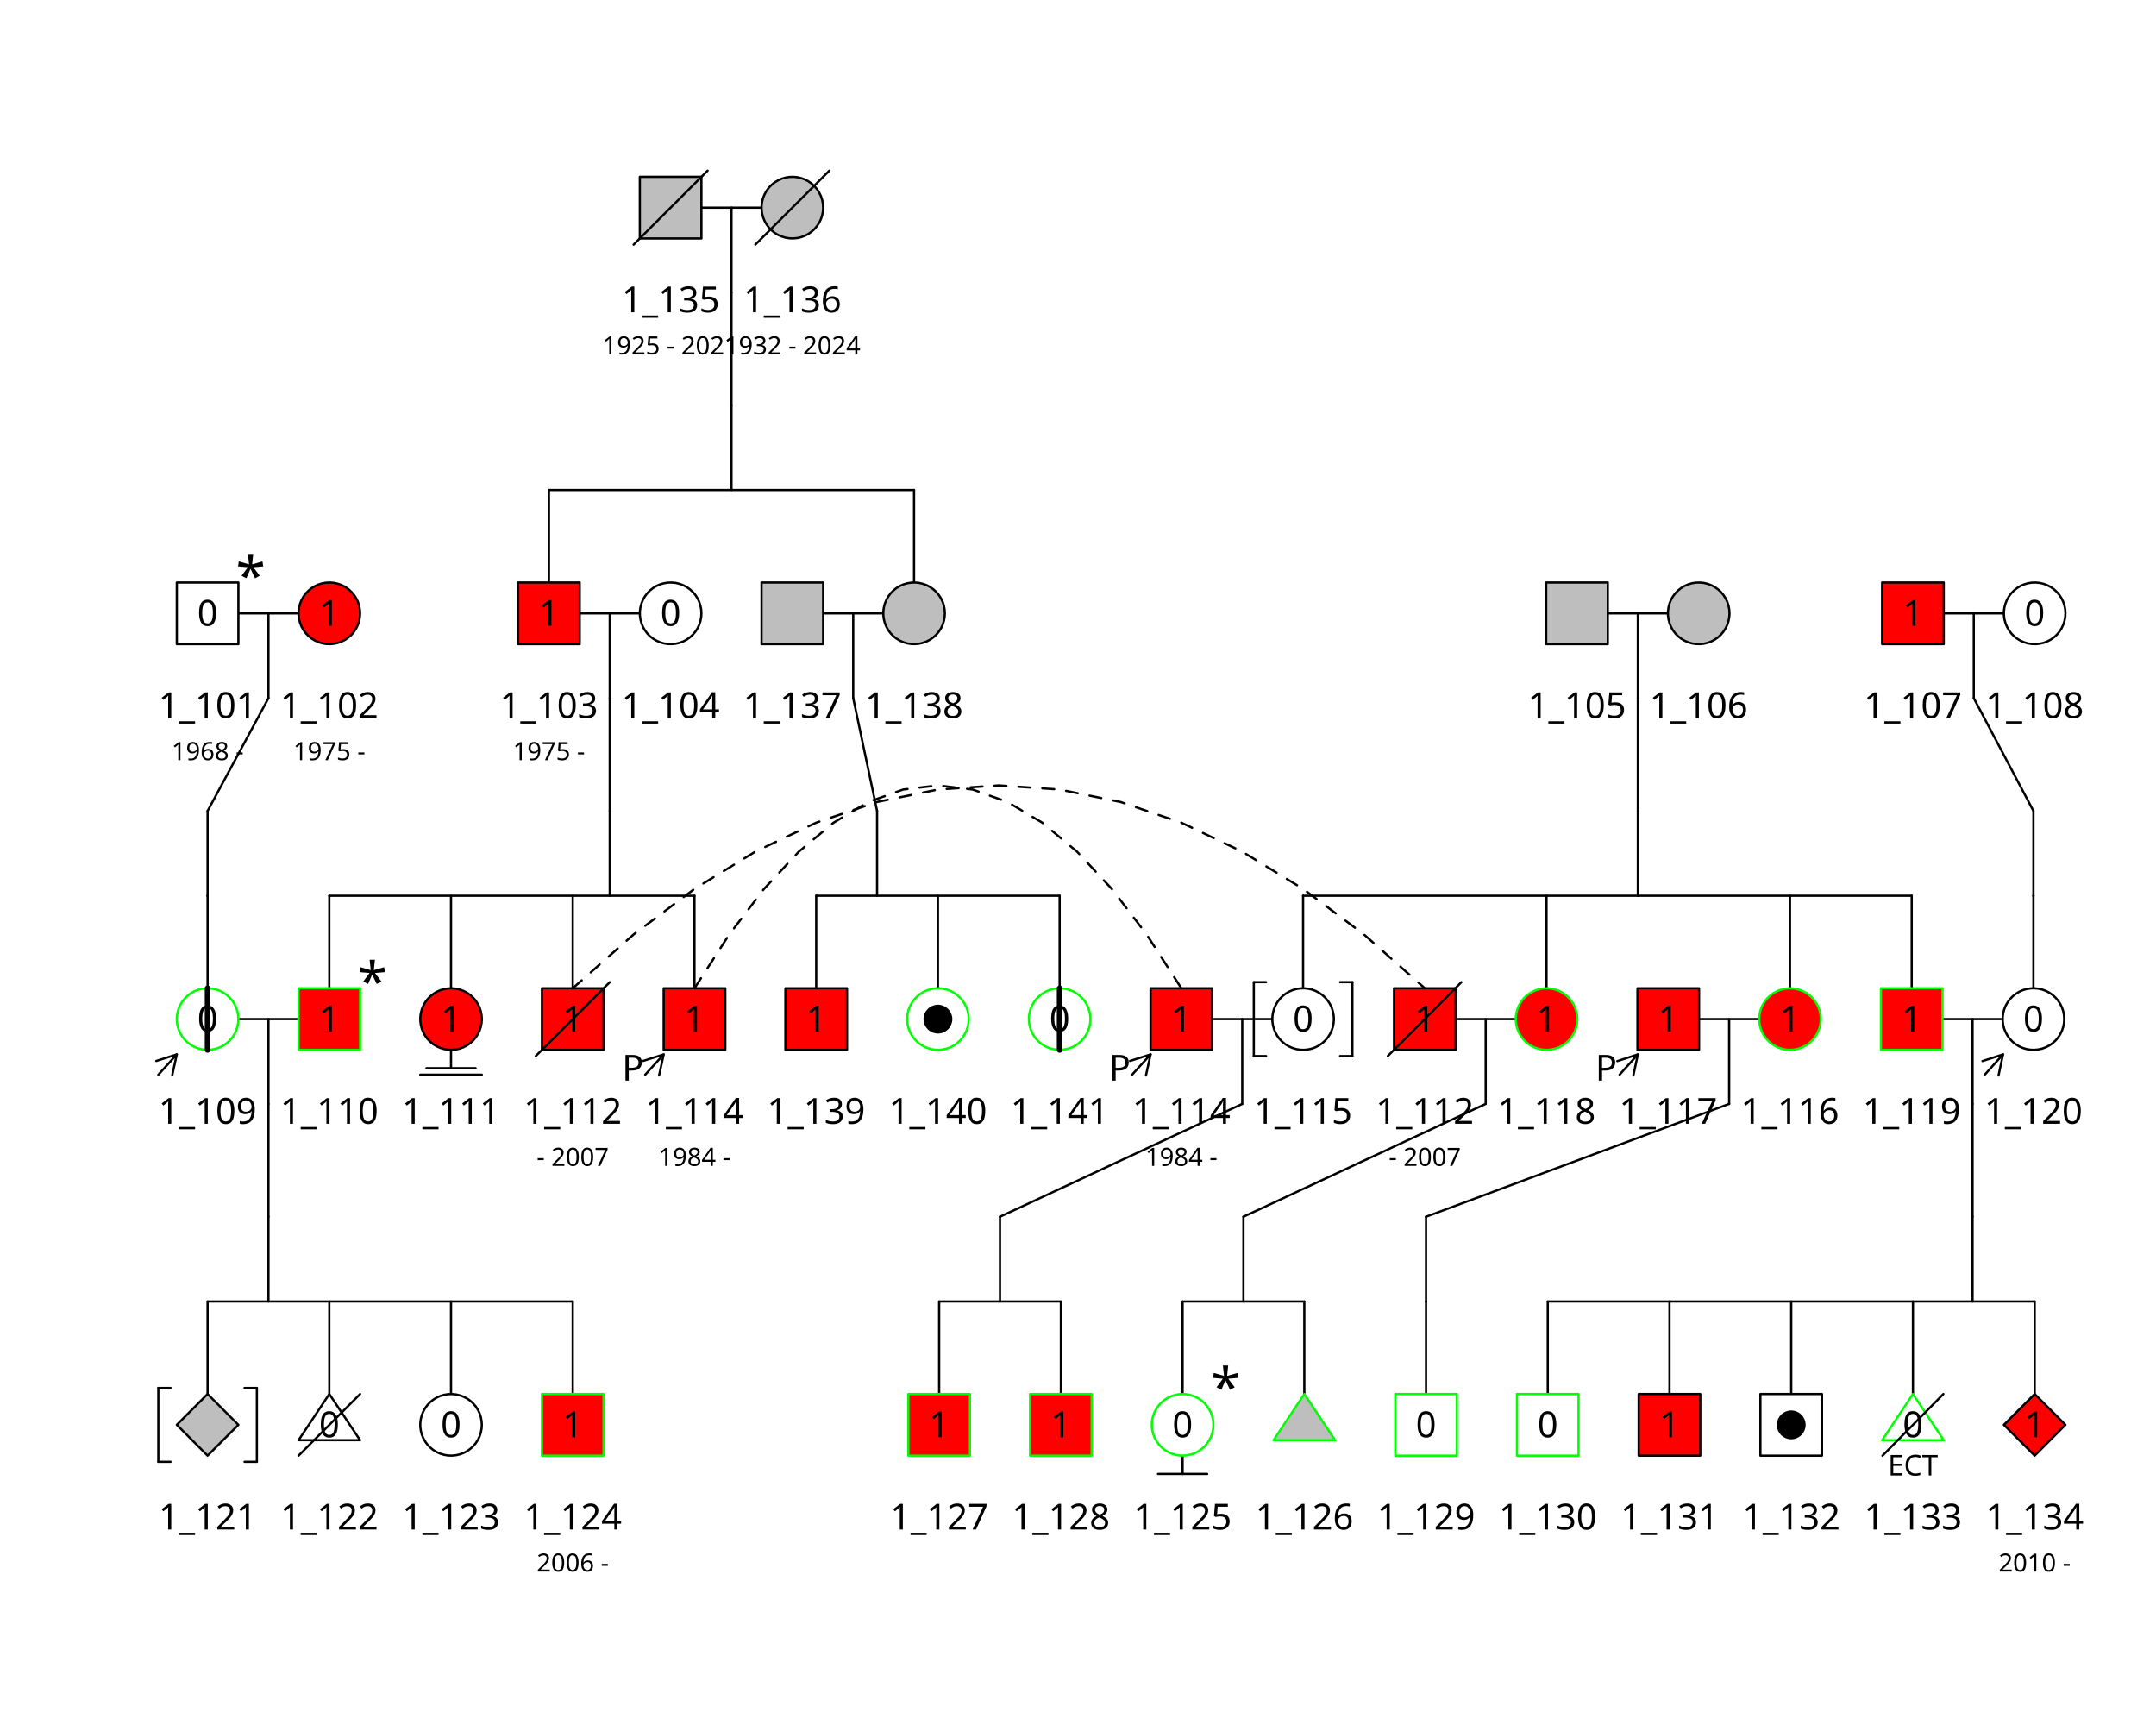
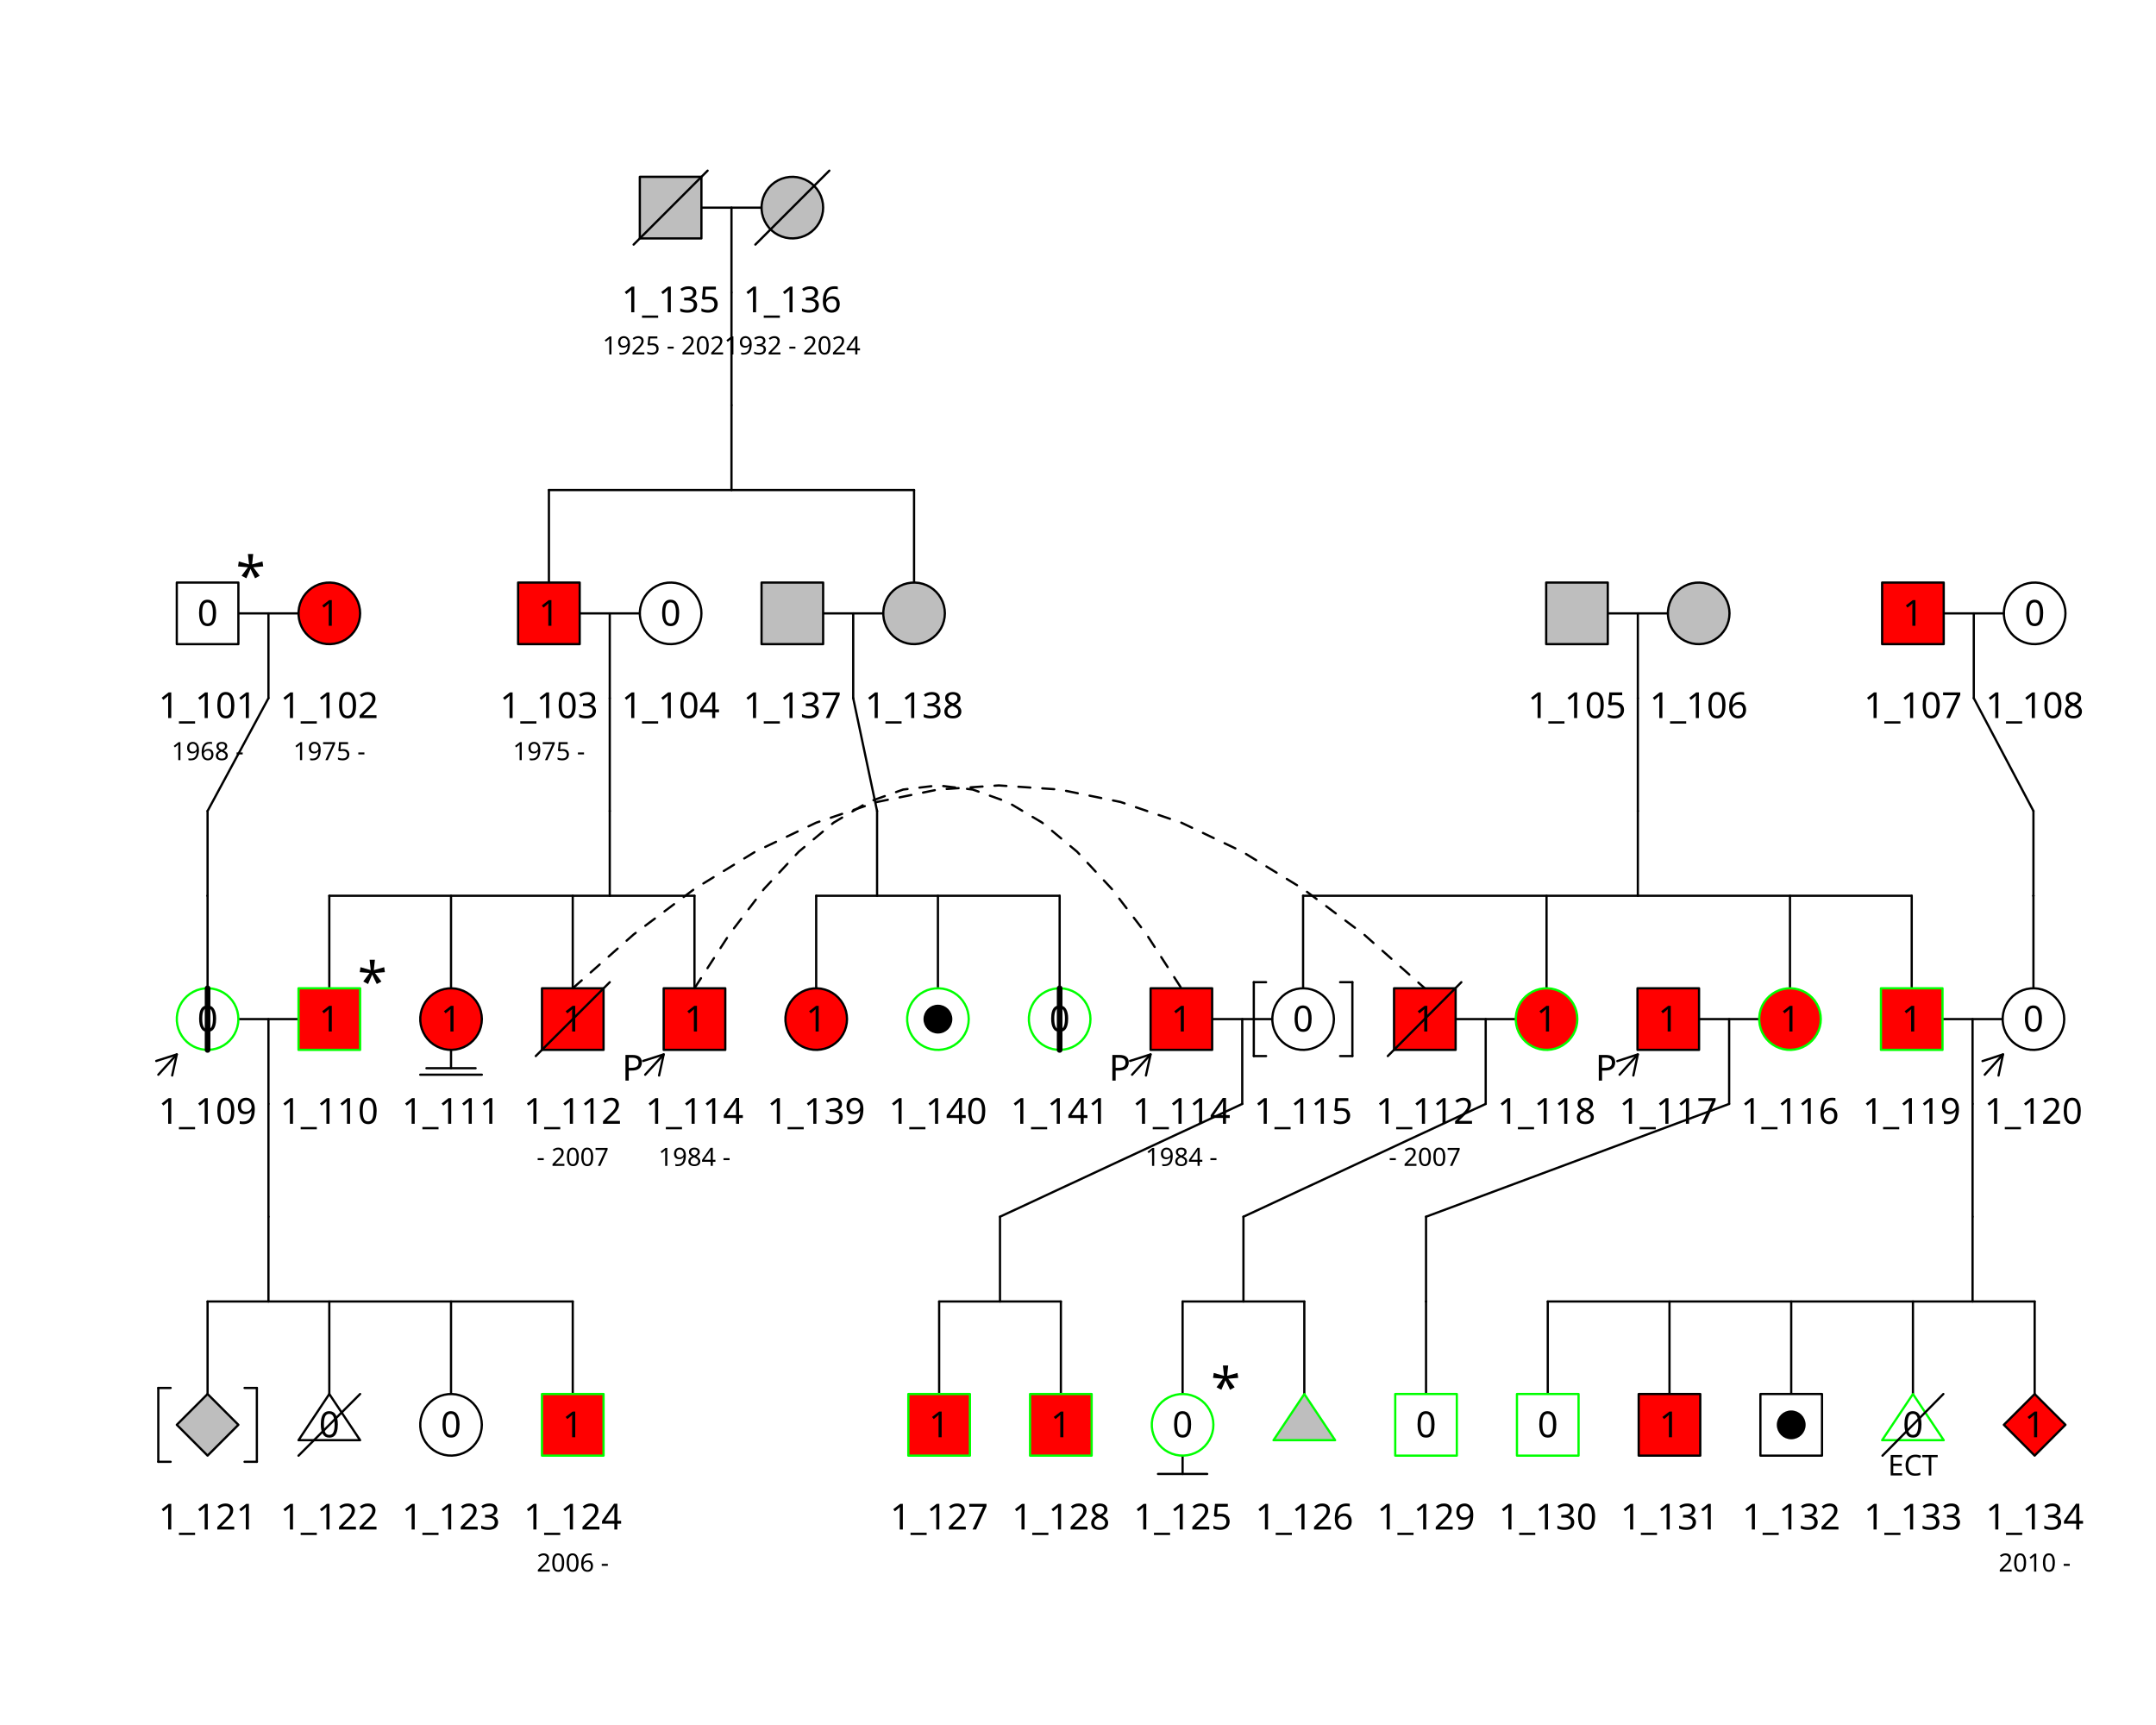
<svg xmlns="http://www.w3.org/2000/svg" class="svglite" data-engine-version="2.0" width="720.00pt" height="576.00pt" viewBox="0 0 720.00 576.00">
  <defs>
    <style type="text/css">
    .svglite line, .svglite polyline, .svglite polygon, .svglite path, .svglite rect, .svglite circle {
      fill: none;
      stroke: #000000;
      stroke-linecap: round;
      stroke-linejoin: round;
      stroke-miterlimit: 10.00;
    }
  </style>
  </defs>
  <rect width="100%" height="100%" style="stroke: none; fill: #FFFFFF;" />
  <defs>
    <clipPath id="cpMC4wMHw3MjAuMDB8MC4wMHw1NzYuMDA=">
      <rect x="0.00" y="0.00" width="720.00" height="576.00" />
    </clipPath>
  </defs>
  <g clip-path="url(#cpMC4wMHw3MjAuMDB8MC4wMHw1NzYuMDA=)">
    <line x1="150.62" y1="350.59" x2="150.62" y2="356.69" style="stroke-width: 0.75;" />
    <line x1="394.93" y1="486.07" x2="394.93" y2="492.17" style="stroke-width: 0.75;" />
    <line x1="142.41" y1="356.69" x2="158.83" y2="356.69" style="stroke-width: 0.75;" />
    <line x1="386.72" y1="492.17" x2="403.14" y2="492.17" style="stroke-width: 0.75;" />
    <line x1="140.34" y1="358.86" x2="160.91" y2="358.86" style="stroke-width: 0.75;" />
    <line x1="234.24" y1="69.34" x2="254.32" y2="69.34" style="stroke-width: 0.75;" />
    <line x1="79.61" y1="204.82" x2="99.69" y2="204.82" style="stroke-width: 0.75;" />
    <line x1="79.61" y1="340.30" x2="99.69" y2="340.30" style="stroke-width: 0.75;" />
    <line x1="193.59" y1="204.82" x2="213.67" y2="204.82" style="stroke-width: 0.75;" />
    <line x1="274.89" y1="204.82" x2="294.97" y2="204.82" style="stroke-width: 0.75;" />
    <line x1="536.80" y1="204.82" x2="557.12" y2="204.82" style="stroke-width: 0.75;" />
    <line x1="648.99" y1="204.82" x2="669.31" y2="204.82" style="stroke-width: 0.75;" />
    <line x1="404.81" y1="340.30" x2="424.89" y2="340.30" style="stroke-width: 0.75;" />
    <line x1="485.98" y1="340.30" x2="506.31" y2="340.30" style="stroke-width: 0.75;" />
    <line x1="567.28" y1="340.30" x2="587.61" y2="340.30" style="stroke-width: 0.75;" />
    <line x1="648.58" y1="340.30" x2="668.91" y2="340.30" style="stroke-width: 0.75;" />
    <line x1="183.31" y1="194.52" x2="183.31" y2="163.63" style="stroke-width: 0.75;" />
    <line x1="305.25" y1="194.52" x2="305.25" y2="163.63" style="stroke-width: 0.75;" />
    <line x1="183.31" y1="163.63" x2="305.25" y2="163.63" style="stroke-width: 0.75;" />
    <line x1="244.28" y1="163.63" x2="244.28" y2="135.32" style="stroke-width: 0.75;" />
    <line x1="244.28" y1="135.32" x2="244.28" y2="97.65" style="stroke-width: 0.75;" />
    <line x1="244.28" y1="97.65" x2="244.28" y2="69.34" style="stroke-width: 0.75;" />
    <line x1="69.32" y1="330.00" x2="69.32" y2="299.11" style="stroke-width: 0.75;" />
    <line x1="69.32" y1="299.11" x2="69.32" y2="299.11" style="stroke-width: 0.75;" />
    <line x1="69.32" y1="299.11" x2="69.32" y2="270.80" style="stroke-width: 0.75;" />
    <line x1="69.32" y1="270.80" x2="89.65" y2="233.13" style="stroke-width: 0.75;" />
    <line x1="89.65" y1="233.13" x2="89.65" y2="204.82" style="stroke-width: 0.75;" />
    <line x1="109.97" y1="330.00" x2="109.97" y2="299.11" style="stroke-width: 0.75;" />
    <line x1="150.62" y1="330.00" x2="150.62" y2="299.11" style="stroke-width: 0.75;" />
    <line x1="191.27" y1="330.00" x2="191.27" y2="299.11" style="stroke-width: 0.75;" />
    <line x1="231.92" y1="330.00" x2="231.92" y2="299.11" style="stroke-width: 0.75;" />
    <line x1="109.97" y1="299.11" x2="231.92" y2="299.11" style="stroke-width: 0.75;" />
    <line x1="203.63" y1="299.11" x2="203.63" y2="270.80" style="stroke-width: 0.75;" />
    <line x1="203.63" y1="270.80" x2="203.63" y2="233.13" style="stroke-width: 0.75;" />
    <line x1="203.63" y1="233.13" x2="203.63" y2="204.82" style="stroke-width: 0.75;" />
    <line x1="272.57" y1="330.00" x2="272.57" y2="299.11" style="stroke-width: 0.75;" />
    <line x1="313.22" y1="330.00" x2="313.22" y2="299.11" style="stroke-width: 0.75;" />
    <line x1="353.87" y1="330.00" x2="353.87" y2="299.11" style="stroke-width: 0.75;" />
    <line x1="272.57" y1="299.11" x2="353.87" y2="299.11" style="stroke-width: 0.75;" />
    <line x1="292.90" y1="299.11" x2="292.90" y2="270.80" style="stroke-width: 0.75;" />
    <line x1="292.90" y1="270.80" x2="284.93" y2="233.13" style="stroke-width: 0.75;" />
    <line x1="284.93" y1="233.13" x2="284.93" y2="204.82" style="stroke-width: 0.75;" />
    <line x1="435.17" y1="330.00" x2="435.17" y2="299.11" style="stroke-width: 0.75;" />
    <line x1="516.47" y1="330.00" x2="516.47" y2="299.11" style="stroke-width: 0.75;" />
    <line x1="597.77" y1="330.00" x2="597.77" y2="299.11" style="stroke-width: 0.75;" />
    <line x1="638.42" y1="330.00" x2="638.42" y2="299.11" style="stroke-width: 0.75;" />
    <line x1="435.17" y1="299.11" x2="638.42" y2="299.11" style="stroke-width: 0.75;" />
    <line x1="546.96" y1="299.11" x2="546.96" y2="270.80" style="stroke-width: 0.75;" />
    <line x1="546.96" y1="270.80" x2="546.96" y2="233.13" style="stroke-width: 0.75;" />
    <line x1="546.96" y1="233.13" x2="546.96" y2="204.82" style="stroke-width: 0.75;" />
    <line x1="679.07" y1="330.00" x2="679.07" y2="299.11" style="stroke-width: 0.75;" />
    <line x1="679.07" y1="299.11" x2="679.07" y2="299.11" style="stroke-width: 0.75;" />
    <line x1="679.07" y1="299.11" x2="679.07" y2="270.80" style="stroke-width: 0.75;" />
    <line x1="679.07" y1="270.80" x2="659.15" y2="233.13" style="stroke-width: 0.75;" />
    <line x1="659.15" y1="233.13" x2="659.15" y2="204.82" style="stroke-width: 0.75;" />
    <line x1="69.32" y1="465.48" x2="69.32" y2="434.59" style="stroke-width: 0.75;" />
    <line x1="109.97" y1="465.48" x2="109.97" y2="434.59" style="stroke-width: 0.75;" />
    <line x1="150.62" y1="465.48" x2="150.62" y2="434.59" style="stroke-width: 0.75;" />
    <line x1="191.27" y1="465.48" x2="191.27" y2="434.59" style="stroke-width: 0.75;" />
    <line x1="69.32" y1="434.59" x2="191.27" y2="434.59" style="stroke-width: 0.75;" />
    <line x1="89.65" y1="434.59" x2="89.65" y2="406.28" style="stroke-width: 0.75;" />
    <line x1="89.65" y1="406.28" x2="89.65" y2="368.61" style="stroke-width: 0.75;" />
    <line x1="89.65" y1="368.61" x2="89.65" y2="340.30" style="stroke-width: 0.75;" />
    <line x1="313.63" y1="465.48" x2="313.63" y2="434.59" style="stroke-width: 0.75;" />
    <line x1="354.28" y1="465.48" x2="354.28" y2="434.59" style="stroke-width: 0.75;" />
    <line x1="313.63" y1="434.59" x2="354.28" y2="434.59" style="stroke-width: 0.75;" />
    <line x1="333.95" y1="434.59" x2="333.95" y2="406.28" style="stroke-width: 0.75;" />
    <line x1="333.95" y1="406.28" x2="414.85" y2="368.61" style="stroke-width: 0.75;" />
    <line x1="414.85" y1="368.61" x2="414.85" y2="340.30" style="stroke-width: 0.75;" />
    <line x1="394.93" y1="465.48" x2="394.93" y2="434.59" style="stroke-width: 0.75;" />
    <line x1="435.58" y1="465.48" x2="435.58" y2="434.59" style="stroke-width: 0.75;" />
    <line x1="394.93" y1="434.59" x2="435.58" y2="434.59" style="stroke-width: 0.75;" />
    <line x1="415.25" y1="434.59" x2="415.25" y2="406.28" style="stroke-width: 0.75;" />
    <line x1="415.25" y1="406.28" x2="496.15" y2="368.61" style="stroke-width: 0.75;" />
    <line x1="496.15" y1="368.61" x2="496.15" y2="340.30" style="stroke-width: 0.75;" />
    <line x1="476.23" y1="465.48" x2="476.23" y2="434.59" style="stroke-width: 0.75;" />
    <line x1="476.23" y1="434.59" x2="476.23" y2="434.59" style="stroke-width: 0.75;" />
    <line x1="476.23" y1="434.59" x2="476.23" y2="406.28" style="stroke-width: 0.75;" />
    <line x1="476.23" y1="406.28" x2="577.45" y2="368.61" style="stroke-width: 0.75;" />
    <line x1="577.45" y1="368.61" x2="577.45" y2="340.30" style="stroke-width: 0.75;" />
    <line x1="516.88" y1="465.48" x2="516.88" y2="434.59" style="stroke-width: 0.75;" />
    <line x1="557.53" y1="465.48" x2="557.53" y2="434.59" style="stroke-width: 0.75;" />
    <line x1="598.18" y1="465.48" x2="598.18" y2="434.59" style="stroke-width: 0.75;" />
    <line x1="638.83" y1="465.48" x2="638.83" y2="434.59" style="stroke-width: 0.75;" />
    <line x1="679.48" y1="465.48" x2="679.48" y2="434.59" style="stroke-width: 0.75;" />
    <line x1="516.88" y1="434.59" x2="679.48" y2="434.59" style="stroke-width: 0.75;" />
    <line x1="658.74" y1="434.59" x2="658.74" y2="406.28" style="stroke-width: 0.75;" />
    <line x1="658.74" y1="406.28" x2="658.74" y2="368.61" style="stroke-width: 0.75;" />
    <line x1="658.74" y1="368.61" x2="658.74" y2="340.30" style="stroke-width: 0.75;" />
    <polygon points="213.67,59.04 213.67,79.61 234.24,79.61 234.24,59.04 " style="stroke-width: 0.75; fill: #BEBEBE;" />
    <polygon points="59.04,194.52 59.04,215.09 79.61,215.09 79.61,194.52 " style="stroke-width: 0.75; fill: #FFFFFF;" />
    <polygon points="79.61,340.28 79.52,341.60 79.27,342.89 78.86,344.14 78.29,345.33 77.57,346.43 76.71,347.44 75.74,348.32 74.66,349.08 73.49,349.69 72.25,350.14 70.97,350.43 69.65,350.56 68.34,350.52 67.04,350.31 65.77,349.93 64.57,349.40 63.44,348.72 62.41,347.90 61.49,346.95 60.71,345.89 60.06,344.74 59.56,343.52 59.23,342.25 59.06,340.94 59.06,339.62 59.23,338.32 59.56,337.04 60.06,335.82 60.71,334.67 61.49,333.62 62.41,332.67 63.44,331.85 64.57,331.17 65.77,330.63 67.04,330.26 68.34,330.05 69.65,330.01 70.97,330.13 72.25,330.43 73.49,330.88 74.66,331.49 75.74,332.24 76.71,333.13 77.57,334.13 78.29,335.24 78.86,336.42 79.27,337.67 79.52,338.97 79.61,340.28 " style="stroke-width: 0.75; stroke: #00FF00; fill: #FFFFFF;" />
    <polygon points="69.32,465.48 59.04,475.76 69.32,486.05 79.61,475.76 " style="stroke-width: 0.75; fill: #BEBEBE;" />
    <polygon points="274.89,69.32 274.81,70.64 274.55,71.93 274.14,73.18 273.57,74.37 272.85,75.47 271.99,76.48 271.02,77.36 269.94,78.12 268.77,78.73 267.53,79.18 266.25,79.47 264.93,79.60 263.62,79.56 262.32,79.35 261.05,78.97 259.85,78.44 258.72,77.76 257.69,76.94 256.77,75.99 255.99,74.93 255.34,73.78 254.84,72.56 254.51,71.29 254.34,69.98 254.34,68.66 254.51,67.36 254.84,66.08 255.34,64.86 255.99,63.71 256.77,62.66 257.69,61.71 258.72,60.89 259.85,60.21 261.05,59.67 262.32,59.30 263.62,59.09 264.93,59.05 266.25,59.17 267.53,59.47 268.77,59.92 269.94,60.53 271.02,61.28 271.99,62.17 272.85,63.17 273.57,64.28 274.14,65.46 274.55,66.71 274.81,68.01 274.89,69.32 " style="stroke-width: 0.75; fill: #BEBEBE;" />
    <polygon points="120.26,204.80 120.17,206.12 119.92,207.41 119.51,208.66 118.93,209.85 118.22,210.95 117.36,211.96 116.39,212.84 115.31,213.60 114.14,214.21 112.90,214.66 111.62,214.95 110.30,215.08 108.99,215.04 107.69,214.83 106.42,214.45 105.22,213.92 104.09,213.24 103.06,212.42 102.14,211.47 101.35,210.41 100.71,209.26 100.21,208.04 99.88,206.77 99.71,205.46 99.71,204.14 99.88,202.84 100.21,201.56 100.71,200.34 101.35,199.19 102.14,198.14 103.06,197.19 104.09,196.37 105.22,195.69 106.42,195.15 107.69,194.78 108.99,194.57 110.30,194.53 111.62,194.65 112.90,194.95 114.14,195.40 115.31,196.01 116.39,196.76 117.36,197.65 118.22,198.65 118.93,199.76 119.51,200.94 119.92,202.19 120.17,203.49 120.26,204.80 " style="stroke-width: 0.75; fill: #FF0000;" />
    <polygon points="99.69,330.00 99.69,350.57 120.26,350.57 120.26,330.00 " style="stroke-width: 0.75; stroke: #00FF00; fill: #FF0000;" />
    <polygon points="99.69,480.90 109.97,465.48 120.26,480.90 " style="stroke-width: 0.75; fill: #FFFFFF;" />
    <polygon points="173.02,194.52 173.02,215.09 193.59,215.09 193.59,194.52 " style="stroke-width: 0.75; fill: #FF0000;" />
    <polygon points="160.91,340.28 160.82,341.60 160.57,342.89 160.16,344.14 159.58,345.33 158.87,346.43 158.01,347.44 157.04,348.32 155.96,349.08 154.79,349.69 153.55,350.14 152.27,350.43 150.95,350.56 149.64,350.52 148.34,350.31 147.07,349.93 145.87,349.40 144.74,348.72 143.71,347.90 142.79,346.95 142.00,345.89 141.36,344.74 140.86,343.52 140.53,342.25 140.36,340.94 140.36,339.62 140.53,338.32 140.86,337.04 141.36,335.82 142.00,334.67 142.79,333.62 143.71,332.67 144.74,331.85 145.87,331.17 147.07,330.63 148.34,330.26 149.64,330.05 150.95,330.01 152.27,330.13 153.55,330.43 154.79,330.88 155.96,331.49 157.04,332.24 158.01,333.13 158.87,334.13 159.58,335.24 160.16,336.42 160.57,337.67 160.82,338.97 160.91,340.28 " style="stroke-width: 0.75; fill: #FF0000;" />
    <polygon points="160.91,475.76 160.82,477.08 160.57,478.37 160.16,479.62 159.58,480.81 158.87,481.91 158.01,482.92 157.04,483.80 155.96,484.56 154.79,485.17 153.55,485.62 152.27,485.91 150.95,486.04 149.64,486.00 148.34,485.79 147.07,485.41 145.87,484.88 144.74,484.20 143.71,483.38 142.79,482.43 142.00,481.37 141.36,480.22 140.86,479.00 140.53,477.73 140.36,476.42 140.36,475.10 140.53,473.80 140.86,472.52 141.36,471.30 142.00,470.15 142.79,469.10 143.71,468.15 144.74,467.33 145.87,466.65 147.07,466.11 148.34,465.74 149.64,465.53 150.95,465.49 152.27,465.61 153.55,465.91 154.79,466.36 155.96,466.97 157.04,467.72 158.01,468.61 158.87,469.61 159.58,470.72 160.16,471.90 160.57,473.15 160.82,474.45 160.91,475.76 " style="stroke-width: 0.75; fill: #FFFFFF;" />
    <polygon points="234.24,204.80 234.16,206.12 233.90,207.41 233.49,208.66 232.92,209.85 232.20,210.95 231.34,211.96 230.37,212.84 229.29,213.60 228.12,214.21 226.88,214.66 225.60,214.95 224.29,215.08 222.97,215.04 221.67,214.83 220.40,214.45 219.20,213.92 218.07,213.24 217.04,212.42 216.12,211.47 215.34,210.41 214.69,209.26 214.20,208.04 213.86,206.77 213.69,205.46 213.69,204.14 213.86,202.84 214.20,201.56 214.69,200.34 215.34,199.19 216.12,198.14 217.04,197.19 218.07,196.37 219.20,195.69 220.40,195.15 221.67,194.78 222.97,194.57 224.29,194.53 225.60,194.65 226.88,194.95 228.12,195.40 229.29,196.01 230.37,196.76 231.34,197.65 232.20,198.65 232.92,199.76 233.49,200.94 233.90,202.19 234.16,203.49 234.24,204.80 " style="stroke-width: 0.75; fill: #FFFFFF;" />
    <polygon points="180.99,330.00 180.99,350.57 201.56,350.57 201.56,330.00 " style="stroke-width: 0.75; fill: #FF0000;" />
    <polygon points="180.99,465.48 180.99,486.05 201.56,486.05 201.56,465.48 " style="stroke-width: 0.75; stroke: #00FF00; fill: #FF0000;" />
    <polygon points="254.32,194.52 254.32,215.09 274.89,215.09 274.89,194.52 " style="stroke-width: 0.75; fill: #BEBEBE;" />
    <polygon points="221.64,330.00 221.64,350.57 242.21,350.57 242.21,330.00 " style="stroke-width: 0.75; fill: #FF0000;" />
    <polygon points="303.34,465.48 303.34,486.05 323.91,486.05 323.91,465.48 " style="stroke-width: 0.75; stroke: #00FF00; fill: #FF0000;" />
    <polygon points="315.54,204.80 315.45,206.12 315.20,207.41 314.79,208.66 314.22,209.85 313.50,210.95 312.64,211.96 311.67,212.84 310.59,213.60 309.42,214.21 308.18,214.66 306.90,214.95 305.58,215.08 304.27,215.04 302.97,214.83 301.70,214.45 300.50,213.92 299.37,213.24 298.34,212.42 297.42,211.47 296.64,210.41 295.99,209.26 295.49,208.04 295.16,206.77 294.99,205.46 294.99,204.14 295.16,202.84 295.49,201.56 295.99,200.34 296.64,199.19 297.42,198.14 298.34,197.19 299.37,196.37 300.50,195.69 301.70,195.15 302.97,194.78 304.27,194.57 305.58,194.53 306.90,194.65 308.18,194.95 309.42,195.40 310.59,196.01 311.67,196.76 312.64,197.65 313.50,198.65 314.22,199.76 314.79,200.94 315.20,202.19 315.45,203.49 315.54,204.80 " style="stroke-width: 0.75; fill: #BEBEBE;" />
-     <polygon points="262.29,330.00 262.29,350.57 282.86,350.57 282.86,330.00 " style="stroke-width: 0.75; fill: #FF0000;" />
+     <polygon points="282.86,340.28 282.77,341.60 282.52,342.89 282.11,344.14 281.53,345.33 280.81,346.43 279.96,347.44 278.98,348.32 277.90,349.08 276.74,349.69 275.50,350.14 274.21,350.43 272.90,350.56 271.59,350.52 270.28,350.31 269.02,349.93 267.82,349.40 266.69,348.72 265.66,347.90 264.74,346.95 263.95,345.89 263.31,344.74 262.81,343.52 262.48,342.25 262.31,340.94 262.31,339.62 262.48,338.32 262.81,337.04 263.31,335.82 263.95,334.67 264.74,333.62 265.66,332.67 266.69,331.85 267.82,331.17 269.02,330.63 270.28,330.26 271.59,330.05 272.90,330.01 274.21,330.13 275.50,330.43 276.74,330.88 277.90,331.49 278.98,332.24 279.96,333.13 280.81,334.13 281.53,335.24 282.11,336.42 282.52,337.67 282.77,338.97 282.86,340.28 " style="stroke-width: 0.75; fill: #FF0000;" />
    <polygon points="343.99,465.48 343.99,486.05 364.56,486.05 364.56,465.48 " style="stroke-width: 0.75; stroke: #00FF00; fill: #FF0000;" />
    <polygon points="516.35,194.52 516.35,215.09 536.92,215.09 536.92,194.52 " style="stroke-width: 0.75; fill: #BEBEBE;" />
    <polygon points="323.51,340.28 323.42,341.60 323.17,342.89 322.76,344.14 322.18,345.33 321.46,346.43 320.61,347.44 319.63,348.32 318.55,349.08 317.39,349.69 316.15,350.14 314.86,350.43 313.55,350.56 312.23,350.52 310.93,350.31 309.67,349.93 308.47,349.40 307.34,348.72 306.31,347.90 305.39,346.95 304.60,345.89 303.96,344.74 303.46,343.52 303.13,342.25 302.96,340.94 302.96,339.62 303.13,338.32 303.46,337.04 303.96,335.82 304.60,334.67 305.39,333.62 306.31,332.67 307.34,331.85 308.47,331.17 309.67,330.63 310.93,330.26 312.23,330.05 313.55,330.01 314.86,330.13 316.15,330.43 317.39,330.88 318.55,331.49 319.63,332.24 320.61,333.13 321.46,334.13 322.18,335.24 322.76,336.42 323.17,337.67 323.42,338.97 323.51,340.28 " style="stroke-width: 0.75; stroke: #00FF00; fill: #FFFFFF;" />
    <polygon points="405.21,475.76 405.13,477.08 404.88,478.37 404.46,479.62 403.89,480.81 403.17,481.91 402.32,482.92 401.34,483.80 400.26,484.56 399.09,485.17 397.85,485.62 396.57,485.91 395.26,486.04 393.94,486.00 392.64,485.79 391.38,485.41 390.17,484.88 389.04,484.20 388.01,483.38 387.10,482.43 386.31,481.37 385.66,480.22 385.17,479.00 384.83,477.73 384.66,476.42 384.66,475.10 384.83,473.80 385.17,472.52 385.66,471.30 386.31,470.15 387.10,469.10 388.01,468.15 389.04,467.33 390.17,466.65 391.38,466.11 392.64,465.74 393.94,465.53 395.26,465.49 396.57,465.61 397.85,465.91 399.09,466.36 400.26,466.97 401.34,467.72 402.32,468.61 403.17,469.61 403.89,470.72 404.46,471.90 404.88,473.15 405.13,474.45 405.21,475.76 " style="stroke-width: 0.75; stroke: #00FF00; fill: #FFFFFF;" />
    <polygon points="577.57,204.80 577.48,206.12 577.23,207.41 576.82,208.66 576.24,209.85 575.52,210.95 574.67,211.96 573.69,212.84 572.61,213.60 571.45,214.21 570.21,214.66 568.92,214.95 567.61,215.08 566.30,215.04 564.99,214.83 563.73,214.45 562.53,213.92 561.40,213.24 560.37,212.42 559.45,211.47 558.66,210.41 558.02,209.26 557.52,208.04 557.19,206.77 557.02,205.46 557.02,204.14 557.19,202.84 557.52,201.56 558.02,200.34 558.66,199.19 559.45,198.14 560.37,197.19 561.40,196.37 562.53,195.69 563.73,195.15 564.99,194.78 566.30,194.57 567.61,194.53 568.92,194.65 570.21,194.95 571.45,195.40 572.61,196.01 573.69,196.76 574.67,197.65 575.52,198.65 576.24,199.76 576.82,200.94 577.23,202.19 577.48,203.49 577.57,204.80 " style="stroke-width: 0.75; fill: #BEBEBE;" />
    <polygon points="364.16,340.28 364.07,341.60 363.82,342.89 363.40,344.14 362.83,345.33 362.11,346.43 361.26,347.44 360.28,348.32 359.20,349.08 358.03,349.69 356.80,350.14 355.51,350.43 354.20,350.56 352.88,350.52 351.58,350.31 350.32,349.93 349.12,349.40 347.99,348.72 346.96,347.90 346.04,346.95 345.25,345.89 344.61,344.74 344.11,343.52 343.78,342.25 343.61,340.94 343.61,339.62 343.78,338.32 344.11,337.04 344.61,335.82 345.25,334.67 346.04,333.62 346.96,332.67 347.99,331.85 349.12,331.17 350.32,330.63 351.58,330.26 352.88,330.05 354.20,330.01 355.51,330.13 356.80,330.43 358.03,330.88 359.20,331.49 360.28,332.24 361.26,333.13 362.11,334.13 362.83,335.24 363.40,336.42 363.82,337.67 364.07,338.97 364.16,340.28 " style="stroke-width: 0.75; stroke: #00FF00; fill: #FFFFFF;" />
    <polygon points="425.29,480.90 435.58,465.48 445.86,480.90 " style="stroke-width: 0.75; stroke: #00FF00; fill: #BEBEBE;" />
    <polygon points="628.54,194.52 628.54,215.09 649.11,215.09 649.11,194.52 " style="stroke-width: 0.75; fill: #FF0000;" />
    <polygon points="384.24,330.00 384.24,350.57 404.81,350.57 404.81,330.00 " style="stroke-width: 0.75; fill: #FF0000;" />
    <polygon points="465.94,465.48 465.94,486.05 486.51,486.05 486.51,465.48 " style="stroke-width: 0.75; stroke: #00FF00; fill: #FFFFFF;" />
    <polygon points="689.76,204.80 689.68,206.12 689.42,207.41 689.01,208.66 688.44,209.85 687.72,210.95 686.86,211.96 685.89,212.84 684.81,213.60 683.64,214.21 682.40,214.66 681.12,214.95 679.81,215.08 678.49,215.04 677.19,214.83 675.92,214.45 674.72,213.92 673.59,213.24 672.56,212.42 671.64,211.47 670.86,210.41 670.21,209.26 669.72,208.04 669.38,206.77 669.21,205.46 669.21,204.14 669.38,202.84 669.72,201.56 670.21,200.34 670.86,199.19 671.64,198.14 672.56,197.19 673.59,196.37 674.72,195.69 675.92,195.15 677.19,194.78 678.49,194.57 679.81,194.53 681.12,194.65 682.40,194.95 683.64,195.40 684.81,196.01 685.89,196.76 686.86,197.65 687.72,198.65 688.44,199.76 689.01,200.94 689.42,202.19 689.68,203.49 689.76,204.80 " style="stroke-width: 0.75; fill: #FFFFFF;" />
    <polygon points="445.46,340.28 445.37,341.60 445.12,342.89 444.70,344.14 444.13,345.33 443.41,346.43 442.56,347.44 441.58,348.32 440.50,349.08 439.33,349.69 438.10,350.14 436.81,350.43 435.50,350.56 434.18,350.52 432.88,350.31 431.62,349.93 430.41,349.40 429.29,348.72 428.26,347.90 427.34,346.95 426.55,345.89 425.91,344.74 425.41,343.52 425.08,342.25 424.91,340.94 424.91,339.62 425.08,338.32 425.41,337.04 425.91,335.82 426.55,334.67 427.34,333.62 428.26,332.67 429.29,331.85 430.41,331.17 431.62,330.63 432.88,330.26 434.18,330.05 435.50,330.01 436.81,330.13 438.10,330.43 439.33,330.88 440.50,331.49 441.58,332.24 442.56,333.13 443.41,334.13 444.13,335.24 444.70,336.42 445.12,337.67 445.37,338.97 445.46,340.28 " style="stroke-width: 0.75; fill: #FFFFFF;" />
    <polygon points="506.59,465.48 506.59,486.05 527.16,486.05 527.16,465.48 " style="stroke-width: 0.75; stroke: #00FF00; fill: #FFFFFF;" />
    <polygon points="465.54,330.00 465.54,350.57 486.11,350.57 486.11,330.00 " style="stroke-width: 0.75; fill: #FF0000;" />
    <polygon points="547.24,465.48 547.24,486.05 567.81,486.05 567.81,465.48 " style="stroke-width: 0.75; fill: #FF0000;" />
    <polygon points="526.75,340.28 526.67,341.60 526.42,342.89 526.00,344.14 525.43,345.33 524.71,346.43 523.86,347.44 522.88,348.32 521.80,349.08 520.63,349.69 519.40,350.14 518.11,350.43 516.80,350.56 515.48,350.52 514.18,350.31 512.92,349.93 511.71,349.40 510.59,348.72 509.56,347.90 508.64,346.95 507.85,345.89 507.20,344.74 506.71,343.52 506.38,342.25 506.21,340.94 506.21,339.62 506.38,338.32 506.71,337.04 507.20,335.82 507.85,334.67 508.64,333.62 509.56,332.67 510.59,331.85 511.71,331.17 512.92,330.63 514.18,330.26 515.48,330.05 516.80,330.01 518.11,330.13 519.40,330.43 520.63,330.88 521.80,331.49 522.88,332.24 523.86,333.13 524.71,334.13 525.43,335.24 526.00,336.42 526.42,337.67 526.67,338.97 526.75,340.28 " style="stroke-width: 0.75; stroke: #00FF00; fill: #FF0000;" />
    <polygon points="587.89,465.48 587.89,486.05 608.46,486.05 608.46,465.48 " style="stroke-width: 0.75; fill: #FFFFFF;" />
    <polygon points="546.84,330.00 546.84,350.57 567.40,350.57 567.40,330.00 " style="stroke-width: 0.75; fill: #FF0000;" />
    <polygon points="628.54,480.90 638.83,465.48 649.11,480.90 " style="stroke-width: 0.75; stroke: #00FF00; fill: #FFFFFF;" />
    <polygon points="608.05,340.28 607.97,341.60 607.72,342.89 607.30,344.14 606.73,345.33 606.01,346.43 605.16,347.44 604.18,348.32 603.10,349.08 601.93,349.69 600.70,350.14 599.41,350.43 598.10,350.56 596.78,350.52 595.48,350.31 594.22,349.93 593.01,349.40 591.89,348.72 590.86,347.90 589.94,346.95 589.15,345.89 588.50,344.74 588.01,343.52 587.68,342.25 587.51,340.94 587.51,339.62 587.68,338.32 588.01,337.04 588.50,335.82 589.15,334.67 589.94,333.62 590.86,332.67 591.89,331.85 593.01,331.17 594.22,330.63 595.48,330.26 596.78,330.05 598.10,330.01 599.41,330.13 600.70,330.43 601.93,330.88 603.10,331.49 604.18,332.24 605.16,333.13 606.01,334.13 606.73,335.24 607.30,336.42 607.72,337.67 607.97,338.97 608.05,340.28 " style="stroke-width: 0.75; stroke: #00FF00; fill: #FF0000;" />
    <polygon points="679.48,465.48 669.19,475.76 679.48,486.05 689.76,475.76 " style="stroke-width: 0.75; fill: #FF0000;" />
    <polygon points="628.14,330.00 628.14,350.57 648.70,350.57 648.70,330.00 " style="stroke-width: 0.75; stroke: #00FF00; fill: #FF0000;" />
    <polygon points="689.35,340.28 689.27,341.60 689.02,342.89 688.60,344.14 688.03,345.33 687.31,346.43 686.46,347.44 685.48,348.32 684.40,349.08 683.23,349.69 682.00,350.14 680.71,350.43 679.40,350.56 678.08,350.52 676.78,350.31 675.52,349.93 674.31,349.40 673.19,348.72 672.15,347.90 671.24,346.95 670.45,345.89 669.80,344.74 669.31,343.52 668.97,342.25 668.81,340.94 668.81,339.62 668.97,338.32 669.31,337.04 669.80,335.82 670.45,334.67 671.24,333.62 672.15,332.67 673.19,331.85 674.31,331.17 675.52,330.63 676.78,330.26 678.08,330.05 679.40,330.01 680.71,330.13 682.00,330.43 683.23,330.88 684.40,331.49 685.48,332.24 686.46,333.13 687.31,334.13 688.03,335.24 688.60,336.42 689.02,337.67 689.27,338.97 689.35,340.28 " style="stroke-width: 0.75; fill: #FFFFFF;" />
    <line x1="99.69" y1="486.07" x2="120.26" y2="465.48" style="stroke-width: 0.75;" />
    <line x1="628.66" y1="486.07" x2="648.99" y2="465.48" style="stroke-width: 0.75;" />
    <line x1="211.60" y1="81.67" x2="236.31" y2="56.98" style="stroke-width: 0.75;" />
    <line x1="252.25" y1="81.67" x2="276.96" y2="56.98" style="stroke-width: 0.75;" />
    <line x1="178.92" y1="352.63" x2="203.63" y2="327.97" style="stroke-width: 0.75;" />
    <line x1="463.46" y1="352.63" x2="488.02" y2="327.97" style="stroke-width: 0.75;" />
    <line x1="69.32" y1="350.59" x2="69.32" y2="330.00" style="stroke-width: 1.88;" />
    <line x1="353.87" y1="350.59" x2="353.87" y2="330.00" style="stroke-width: 1.88;" />
    <line x1="52.87" y1="488.11" x2="52.87" y2="463.45" style="stroke-width: 0.75;" />
    <line x1="85.78" y1="488.11" x2="85.78" y2="463.45" style="stroke-width: 0.75;" />
    <line x1="418.71" y1="352.63" x2="418.71" y2="327.97" style="stroke-width: 0.75;" />
    <line x1="451.63" y1="352.63" x2="451.63" y2="327.97" style="stroke-width: 0.75;" />
    <line x1="85.78" y1="488.11" x2="81.67" y2="488.11" style="stroke-width: 0.75;" />
    <line x1="85.78" y1="463.45" x2="81.67" y2="463.45" style="stroke-width: 0.75;" />
    <line x1="52.87" y1="488.11" x2="56.98" y2="488.11" style="stroke-width: 0.75;" />
    <line x1="52.87" y1="463.45" x2="56.98" y2="463.45" style="stroke-width: 0.75;" />
    <line x1="451.63" y1="352.63" x2="447.53" y2="352.63" style="stroke-width: 0.75;" />
    <line x1="451.63" y1="327.97" x2="447.53" y2="327.97" style="stroke-width: 0.75;" />
    <line x1="418.71" y1="352.63" x2="422.81" y2="352.63" style="stroke-width: 0.75;" />
    <line x1="418.71" y1="327.97" x2="422.81" y2="327.97" style="stroke-width: 0.75;" />
    <polyline points="191.27,330.00 211.60,312.03 231.92,296.82 252.25,284.38 272.57,274.70 292.90,267.79 313.22,263.64 333.55,262.26 353.87,263.64 374.20,267.79 394.52,274.70 414.85,284.38 435.17,296.82 455.50,312.03 475.82,330.00 " style="stroke-width: 0.75; stroke-dasharray: 4.00,4.00;" />
    <polyline points="231.92,330.00 243.54,312.03 255.15,296.82 266.77,284.38 278.38,274.70 289.99,267.79 301.61,263.64 313.22,262.26 324.84,263.64 336.45,267.79 348.06,274.70 359.68,284.38 371.29,296.82 382.91,312.03 394.52,330.00 " style="stroke-width: 0.75; stroke-dasharray: 4.00,4.00;" />
    <line x1="52.87" y1="358.86" x2="59.04" y2="352.08" style="stroke-width: 0.75;" />
    <polyline points="57.50,359.12 59.04,352.08 52.18,354.27 " style="stroke-width: 0.75;" />
    <line x1="215.46" y1="358.86" x2="221.64" y2="352.08" style="stroke-width: 0.75;" />
    <polyline points="220.10,359.12 221.64,352.08 214.78,354.26 " style="stroke-width: 0.75;" />
    <line x1="378.06" y1="358.86" x2="384.24" y2="352.08" style="stroke-width: 0.75;" />
    <polyline points="382.69,359.12 384.24,352.08 377.38,354.26 " style="stroke-width: 0.75;" />
    <line x1="540.86" y1="358.86" x2="546.96" y2="352.08" style="stroke-width: 0.75;" />
    <polyline points="545.46,359.13 546.96,352.08 540.11,354.31 " style="stroke-width: 0.75;" />
    <line x1="662.81" y1="358.86" x2="668.91" y2="352.08" style="stroke-width: 0.75;" />
    <polyline points="667.41,359.13 668.91,352.08 662.06,354.31 " style="stroke-width: 0.75;" />
    <text x="69.32" y="208.95" text-anchor="middle" style="font-size: 12.00px; font-family: sans;" textLength="6.67px" lengthAdjust="spacingAndGlyphs">0</text>
    <text x="69.33" y="344.43" text-anchor="middle" style="font-size: 12.00px; font-family: sans;" textLength="6.67px" lengthAdjust="spacingAndGlyphs">0</text>
    <text x="109.97" y="208.95" text-anchor="middle" style="font-size: 12.00px; font-family: sans;" textLength="6.67px" lengthAdjust="spacingAndGlyphs">1</text>
    <text x="109.97" y="344.43" text-anchor="middle" style="font-size: 12.00px; font-family: sans;" textLength="6.67px" lengthAdjust="spacingAndGlyphs">1</text>
    <text x="109.97" y="479.91" text-anchor="middle" style="font-size: 12.00px; font-family: sans;" textLength="6.67px" lengthAdjust="spacingAndGlyphs">0</text>
    <text x="183.31" y="208.95" text-anchor="middle" style="font-size: 12.00px; font-family: sans;" textLength="6.67px" lengthAdjust="spacingAndGlyphs">1</text>
    <text x="150.62" y="344.43" text-anchor="middle" style="font-size: 12.00px; font-family: sans;" textLength="6.67px" lengthAdjust="spacingAndGlyphs">1</text>
    <text x="150.62" y="479.91" text-anchor="middle" style="font-size: 12.00px; font-family: sans;" textLength="6.67px" lengthAdjust="spacingAndGlyphs">0</text>
    <text x="223.96" y="208.95" text-anchor="middle" style="font-size: 12.00px; font-family: sans;" textLength="6.67px" lengthAdjust="spacingAndGlyphs">0</text>
    <text x="191.27" y="344.43" text-anchor="middle" style="font-size: 12.00px; font-family: sans;" textLength="6.67px" lengthAdjust="spacingAndGlyphs">1</text>
    <text x="191.27" y="479.91" text-anchor="middle" style="font-size: 12.00px; font-family: sans;" textLength="6.67px" lengthAdjust="spacingAndGlyphs">1</text>
    <text x="231.92" y="344.43" text-anchor="middle" style="font-size: 12.00px; font-family: sans;" textLength="6.67px" lengthAdjust="spacingAndGlyphs">1</text>
    <text x="313.63" y="479.91" text-anchor="middle" style="font-size: 12.00px; font-family: sans;" textLength="6.67px" lengthAdjust="spacingAndGlyphs">1</text>
    <text x="272.57" y="344.43" text-anchor="middle" style="font-size: 12.00px; font-family: sans;" textLength="6.67px" lengthAdjust="spacingAndGlyphs">1</text>
    <text x="354.28" y="479.91" text-anchor="middle" style="font-size: 12.00px; font-family: sans;" textLength="6.67px" lengthAdjust="spacingAndGlyphs">1</text>
    <text x="313.22" y="344.43" text-anchor="middle" style="font-size: 12.00px; font-family: sans;" textLength="6.67px" lengthAdjust="spacingAndGlyphs">0</text>
    <text x="394.93" y="479.91" text-anchor="middle" style="font-size: 12.00px; font-family: sans;" textLength="6.67px" lengthAdjust="spacingAndGlyphs">0</text>
    <text x="353.87" y="344.43" text-anchor="middle" style="font-size: 12.00px; font-family: sans;" textLength="6.67px" lengthAdjust="spacingAndGlyphs">0</text>
    <text x="638.83" y="208.95" text-anchor="middle" style="font-size: 12.00px; font-family: sans;" textLength="6.67px" lengthAdjust="spacingAndGlyphs">1</text>
    <text x="394.52" y="344.43" text-anchor="middle" style="font-size: 12.00px; font-family: sans;" textLength="6.67px" lengthAdjust="spacingAndGlyphs">1</text>
    <text x="476.23" y="479.91" text-anchor="middle" style="font-size: 12.00px; font-family: sans;" textLength="6.67px" lengthAdjust="spacingAndGlyphs">0</text>
    <text x="679.48" y="208.95" text-anchor="middle" style="font-size: 12.00px; font-family: sans;" textLength="6.67px" lengthAdjust="spacingAndGlyphs">0</text>
    <text x="435.17" y="344.43" text-anchor="middle" style="font-size: 12.00px; font-family: sans;" textLength="6.67px" lengthAdjust="spacingAndGlyphs">0</text>
    <text x="516.88" y="479.91" text-anchor="middle" style="font-size: 12.00px; font-family: sans;" textLength="6.67px" lengthAdjust="spacingAndGlyphs">0</text>
    <text x="475.82" y="344.43" text-anchor="middle" style="font-size: 12.00px; font-family: sans;" textLength="6.67px" lengthAdjust="spacingAndGlyphs">1</text>
    <text x="557.53" y="479.91" text-anchor="middle" style="font-size: 12.00px; font-family: sans;" textLength="6.67px" lengthAdjust="spacingAndGlyphs">1</text>
    <text x="516.47" y="344.43" text-anchor="middle" style="font-size: 12.00px; font-family: sans;" textLength="6.67px" lengthAdjust="spacingAndGlyphs">1</text>
    <text x="598.18" y="479.91" text-anchor="middle" style="font-size: 12.00px; font-family: sans;" textLength="6.67px" lengthAdjust="spacingAndGlyphs">0</text>
    <text x="557.12" y="344.43" text-anchor="middle" style="font-size: 12.00px; font-family: sans;" textLength="6.67px" lengthAdjust="spacingAndGlyphs">1</text>
    <text x="638.83" y="479.91" text-anchor="middle" style="font-size: 12.00px; font-family: sans;" textLength="6.67px" lengthAdjust="spacingAndGlyphs">0</text>
    <text x="597.77" y="344.43" text-anchor="middle" style="font-size: 12.00px; font-family: sans;" textLength="6.67px" lengthAdjust="spacingAndGlyphs">1</text>
    <text x="679.48" y="479.91" text-anchor="middle" style="font-size: 12.00px; font-family: sans;" textLength="6.67px" lengthAdjust="spacingAndGlyphs">1</text>
    <text x="638.42" y="344.43" text-anchor="middle" style="font-size: 12.00px; font-family: sans;" textLength="6.67px" lengthAdjust="spacingAndGlyphs">1</text>
    <text x="679.07" y="344.43" text-anchor="middle" style="font-size: 12.00px; font-family: sans;" textLength="6.67px" lengthAdjust="spacingAndGlyphs">0</text>
    <text x="83.72" y="198.68" text-anchor="middle" style="font-size: 18.00px; font-family: sans;" textLength="7.01px" lengthAdjust="spacingAndGlyphs">*</text>
    <text x="124.36" y="334.16" text-anchor="middle" style="font-size: 18.00px; font-family: sans;" textLength="7.01px" lengthAdjust="spacingAndGlyphs">*</text>
    <text x="409.32" y="469.64" text-anchor="middle" style="font-size: 18.00px; font-family: sans;" textLength="7.01px" lengthAdjust="spacingAndGlyphs">*</text>
    <text x="211.35" y="360.82" text-anchor="middle" style="font-size: 12.00px; font-family: sans;" textLength="8.01px" lengthAdjust="spacingAndGlyphs">P</text>
    <text x="373.95" y="360.82" text-anchor="middle" style="font-size: 12.00px; font-family: sans;" textLength="8.01px" lengthAdjust="spacingAndGlyphs">P</text>
    <text x="536.39" y="360.82" text-anchor="middle" style="font-size: 12.00px; font-family: sans;" textLength="8.01px" lengthAdjust="spacingAndGlyphs">P</text>
    <text x="638.83" y="492.68" text-anchor="middle" style="font-size: 9.60px; font-family: sans;" textLength="19.20px" lengthAdjust="spacingAndGlyphs">ECT</text>
    <text x="223.96" y="104.28" text-anchor="middle" style="font-size: 12.00px; font-family: sans;" textLength="33.37px" lengthAdjust="spacingAndGlyphs">1_135</text>
    <text x="69.32" y="239.76" text-anchor="middle" style="font-size: 12.00px; font-family: sans;" textLength="33.37px" lengthAdjust="spacingAndGlyphs">1_101</text>
    <text x="69.32" y="375.24" text-anchor="middle" style="font-size: 12.00px; font-family: sans;" textLength="33.37px" lengthAdjust="spacingAndGlyphs">1_109</text>
    <text x="69.32" y="510.72" text-anchor="middle" style="font-size: 12.00px; font-family: sans;" textLength="33.37px" lengthAdjust="spacingAndGlyphs">1_121</text>
    <text x="264.61" y="104.28" text-anchor="middle" style="font-size: 12.00px; font-family: sans;" textLength="33.37px" lengthAdjust="spacingAndGlyphs">1_136</text>
    <text x="109.97" y="239.76" text-anchor="middle" style="font-size: 12.00px; font-family: sans;" textLength="33.37px" lengthAdjust="spacingAndGlyphs">1_102</text>
    <text x="109.97" y="375.24" text-anchor="middle" style="font-size: 12.00px; font-family: sans;" textLength="33.37px" lengthAdjust="spacingAndGlyphs">1_110</text>
    <text x="109.97" y="510.72" text-anchor="middle" style="font-size: 12.00px; font-family: sans;" textLength="33.37px" lengthAdjust="spacingAndGlyphs">1_122</text>
    <text x="183.31" y="239.76" text-anchor="middle" style="font-size: 12.00px; font-family: sans;" textLength="33.37px" lengthAdjust="spacingAndGlyphs">1_103</text>
    <text x="150.62" y="375.24" text-anchor="middle" style="font-size: 12.00px; font-family: sans;" textLength="33.37px" lengthAdjust="spacingAndGlyphs">1_111</text>
    <text x="150.62" y="510.72" text-anchor="middle" style="font-size: 12.00px; font-family: sans;" textLength="33.37px" lengthAdjust="spacingAndGlyphs">1_123</text>
    <text x="223.96" y="239.76" text-anchor="middle" style="font-size: 12.00px; font-family: sans;" textLength="33.37px" lengthAdjust="spacingAndGlyphs">1_104</text>
    <text x="191.27" y="375.24" text-anchor="middle" style="font-size: 12.00px; font-family: sans;" textLength="33.37px" lengthAdjust="spacingAndGlyphs">1_112</text>
    <text x="191.27" y="510.72" text-anchor="middle" style="font-size: 12.00px; font-family: sans;" textLength="33.37px" lengthAdjust="spacingAndGlyphs">1_124</text>
    <text x="264.61" y="239.76" text-anchor="middle" style="font-size: 12.00px; font-family: sans;" textLength="33.37px" lengthAdjust="spacingAndGlyphs">1_137</text>
    <text x="231.92" y="375.24" text-anchor="middle" style="font-size: 12.00px; font-family: sans;" textLength="33.37px" lengthAdjust="spacingAndGlyphs">1_114</text>
    <text x="313.63" y="510.72" text-anchor="middle" style="font-size: 12.00px; font-family: sans;" textLength="33.37px" lengthAdjust="spacingAndGlyphs">1_127</text>
    <text x="305.25" y="239.76" text-anchor="middle" style="font-size: 12.00px; font-family: sans;" textLength="33.37px" lengthAdjust="spacingAndGlyphs">1_138</text>
    <text x="272.57" y="375.24" text-anchor="middle" style="font-size: 12.00px; font-family: sans;" textLength="33.37px" lengthAdjust="spacingAndGlyphs">1_139</text>
    <text x="354.28" y="510.72" text-anchor="middle" style="font-size: 12.00px; font-family: sans;" textLength="33.37px" lengthAdjust="spacingAndGlyphs">1_128</text>
    <text x="526.63" y="239.76" text-anchor="middle" style="font-size: 12.00px; font-family: sans;" textLength="33.37px" lengthAdjust="spacingAndGlyphs">1_105</text>
    <text x="313.22" y="375.24" text-anchor="middle" style="font-size: 12.00px; font-family: sans;" textLength="33.37px" lengthAdjust="spacingAndGlyphs">1_140</text>
    <text x="394.93" y="510.72" text-anchor="middle" style="font-size: 12.00px; font-family: sans;" textLength="33.37px" lengthAdjust="spacingAndGlyphs">1_125</text>
    <text x="567.28" y="239.76" text-anchor="middle" style="font-size: 12.00px; font-family: sans;" textLength="33.37px" lengthAdjust="spacingAndGlyphs">1_106</text>
    <text x="353.87" y="375.24" text-anchor="middle" style="font-size: 12.00px; font-family: sans;" textLength="33.37px" lengthAdjust="spacingAndGlyphs">1_141</text>
    <text x="435.58" y="510.72" text-anchor="middle" style="font-size: 12.00px; font-family: sans;" textLength="33.37px" lengthAdjust="spacingAndGlyphs">1_126</text>
    <text x="638.83" y="239.76" text-anchor="middle" style="font-size: 12.00px; font-family: sans;" textLength="33.37px" lengthAdjust="spacingAndGlyphs">1_107</text>
    <text x="394.52" y="375.24" text-anchor="middle" style="font-size: 12.00px; font-family: sans;" textLength="33.37px" lengthAdjust="spacingAndGlyphs">1_114</text>
    <text x="476.23" y="510.72" text-anchor="middle" style="font-size: 12.00px; font-family: sans;" textLength="33.37px" lengthAdjust="spacingAndGlyphs">1_129</text>
    <text x="679.48" y="239.76" text-anchor="middle" style="font-size: 12.00px; font-family: sans;" textLength="33.37px" lengthAdjust="spacingAndGlyphs">1_108</text>
    <text x="435.17" y="375.24" text-anchor="middle" style="font-size: 12.00px; font-family: sans;" textLength="33.37px" lengthAdjust="spacingAndGlyphs">1_115</text>
    <text x="516.88" y="510.72" text-anchor="middle" style="font-size: 12.00px; font-family: sans;" textLength="33.37px" lengthAdjust="spacingAndGlyphs">1_130</text>
    <text x="475.82" y="375.24" text-anchor="middle" style="font-size: 12.00px; font-family: sans;" textLength="33.37px" lengthAdjust="spacingAndGlyphs">1_112</text>
    <text x="557.53" y="510.72" text-anchor="middle" style="font-size: 12.00px; font-family: sans;" textLength="33.37px" lengthAdjust="spacingAndGlyphs">1_131</text>
    <text x="516.47" y="375.24" text-anchor="middle" style="font-size: 12.00px; font-family: sans;" textLength="33.37px" lengthAdjust="spacingAndGlyphs">1_118</text>
    <text x="598.18" y="510.72" text-anchor="middle" style="font-size: 12.00px; font-family: sans;" textLength="33.37px" lengthAdjust="spacingAndGlyphs">1_132</text>
    <text x="557.12" y="375.24" text-anchor="middle" style="font-size: 12.00px; font-family: sans;" textLength="33.37px" lengthAdjust="spacingAndGlyphs">1_117</text>
    <text x="638.83" y="510.72" text-anchor="middle" style="font-size: 12.00px; font-family: sans;" textLength="33.37px" lengthAdjust="spacingAndGlyphs">1_133</text>
    <text x="597.77" y="375.24" text-anchor="middle" style="font-size: 12.00px; font-family: sans;" textLength="33.37px" lengthAdjust="spacingAndGlyphs">1_116</text>
    <text x="679.48" y="510.72" text-anchor="middle" style="font-size: 12.00px; font-family: sans;" textLength="33.37px" lengthAdjust="spacingAndGlyphs">1_134</text>
    <text x="638.42" y="375.24" text-anchor="middle" style="font-size: 12.00px; font-family: sans;" textLength="33.37px" lengthAdjust="spacingAndGlyphs">1_119</text>
    <text x="679.07" y="375.24" text-anchor="middle" style="font-size: 12.00px; font-family: sans;" textLength="33.37px" lengthAdjust="spacingAndGlyphs">1_120</text>
    <text x="223.96" y="118.34" text-anchor="middle" style="font-size: 8.40px; font-family: sans;" textLength="44.84px" lengthAdjust="spacingAndGlyphs">1925 - 2021</text>
    <text x="69.32" y="253.82" text-anchor="middle" style="font-size: 8.40px; font-family: sans;" textLength="26.15px" lengthAdjust="spacingAndGlyphs">1968 - </text>
    <text x="264.61" y="118.34" text-anchor="middle" style="font-size: 8.40px; font-family: sans;" textLength="44.84px" lengthAdjust="spacingAndGlyphs">1932 - 2024</text>
    <text x="109.97" y="253.82" text-anchor="middle" style="font-size: 8.40px; font-family: sans;" textLength="26.15px" lengthAdjust="spacingAndGlyphs">1975 - </text>
    <text x="183.31" y="253.82" text-anchor="middle" style="font-size: 8.40px; font-family: sans;" textLength="26.15px" lengthAdjust="spacingAndGlyphs">1975 - </text>
    <text x="191.27" y="389.30" text-anchor="middle" style="font-size: 8.40px; font-family: sans;" textLength="26.15px" lengthAdjust="spacingAndGlyphs"> - 2007</text>
    <text x="191.27" y="524.78" text-anchor="middle" style="font-size: 8.40px; font-family: sans;" textLength="26.15px" lengthAdjust="spacingAndGlyphs">2006 - </text>
    <text x="231.92" y="389.30" text-anchor="middle" style="font-size: 8.40px; font-family: sans;" textLength="26.15px" lengthAdjust="spacingAndGlyphs">1984 - </text>
    <text x="394.52" y="389.30" text-anchor="middle" style="font-size: 8.40px; font-family: sans;" textLength="26.15px" lengthAdjust="spacingAndGlyphs">1984 - </text>
    <text x="475.82" y="389.30" text-anchor="middle" style="font-size: 8.40px; font-family: sans;" textLength="26.15px" lengthAdjust="spacingAndGlyphs"> - 2007</text>
    <text x="679.48" y="524.78" text-anchor="middle" style="font-size: 8.40px; font-family: sans;" textLength="26.15px" lengthAdjust="spacingAndGlyphs">2010 - </text>
    <circle cx="313.22" cy="340.30" r="4.44" style="stroke-width: 0.75; fill: #000000;" />
    <circle cx="598.18" cy="475.78" r="4.44" style="stroke-width: 0.75; fill: #000000;" />
  </g>
</svg>
